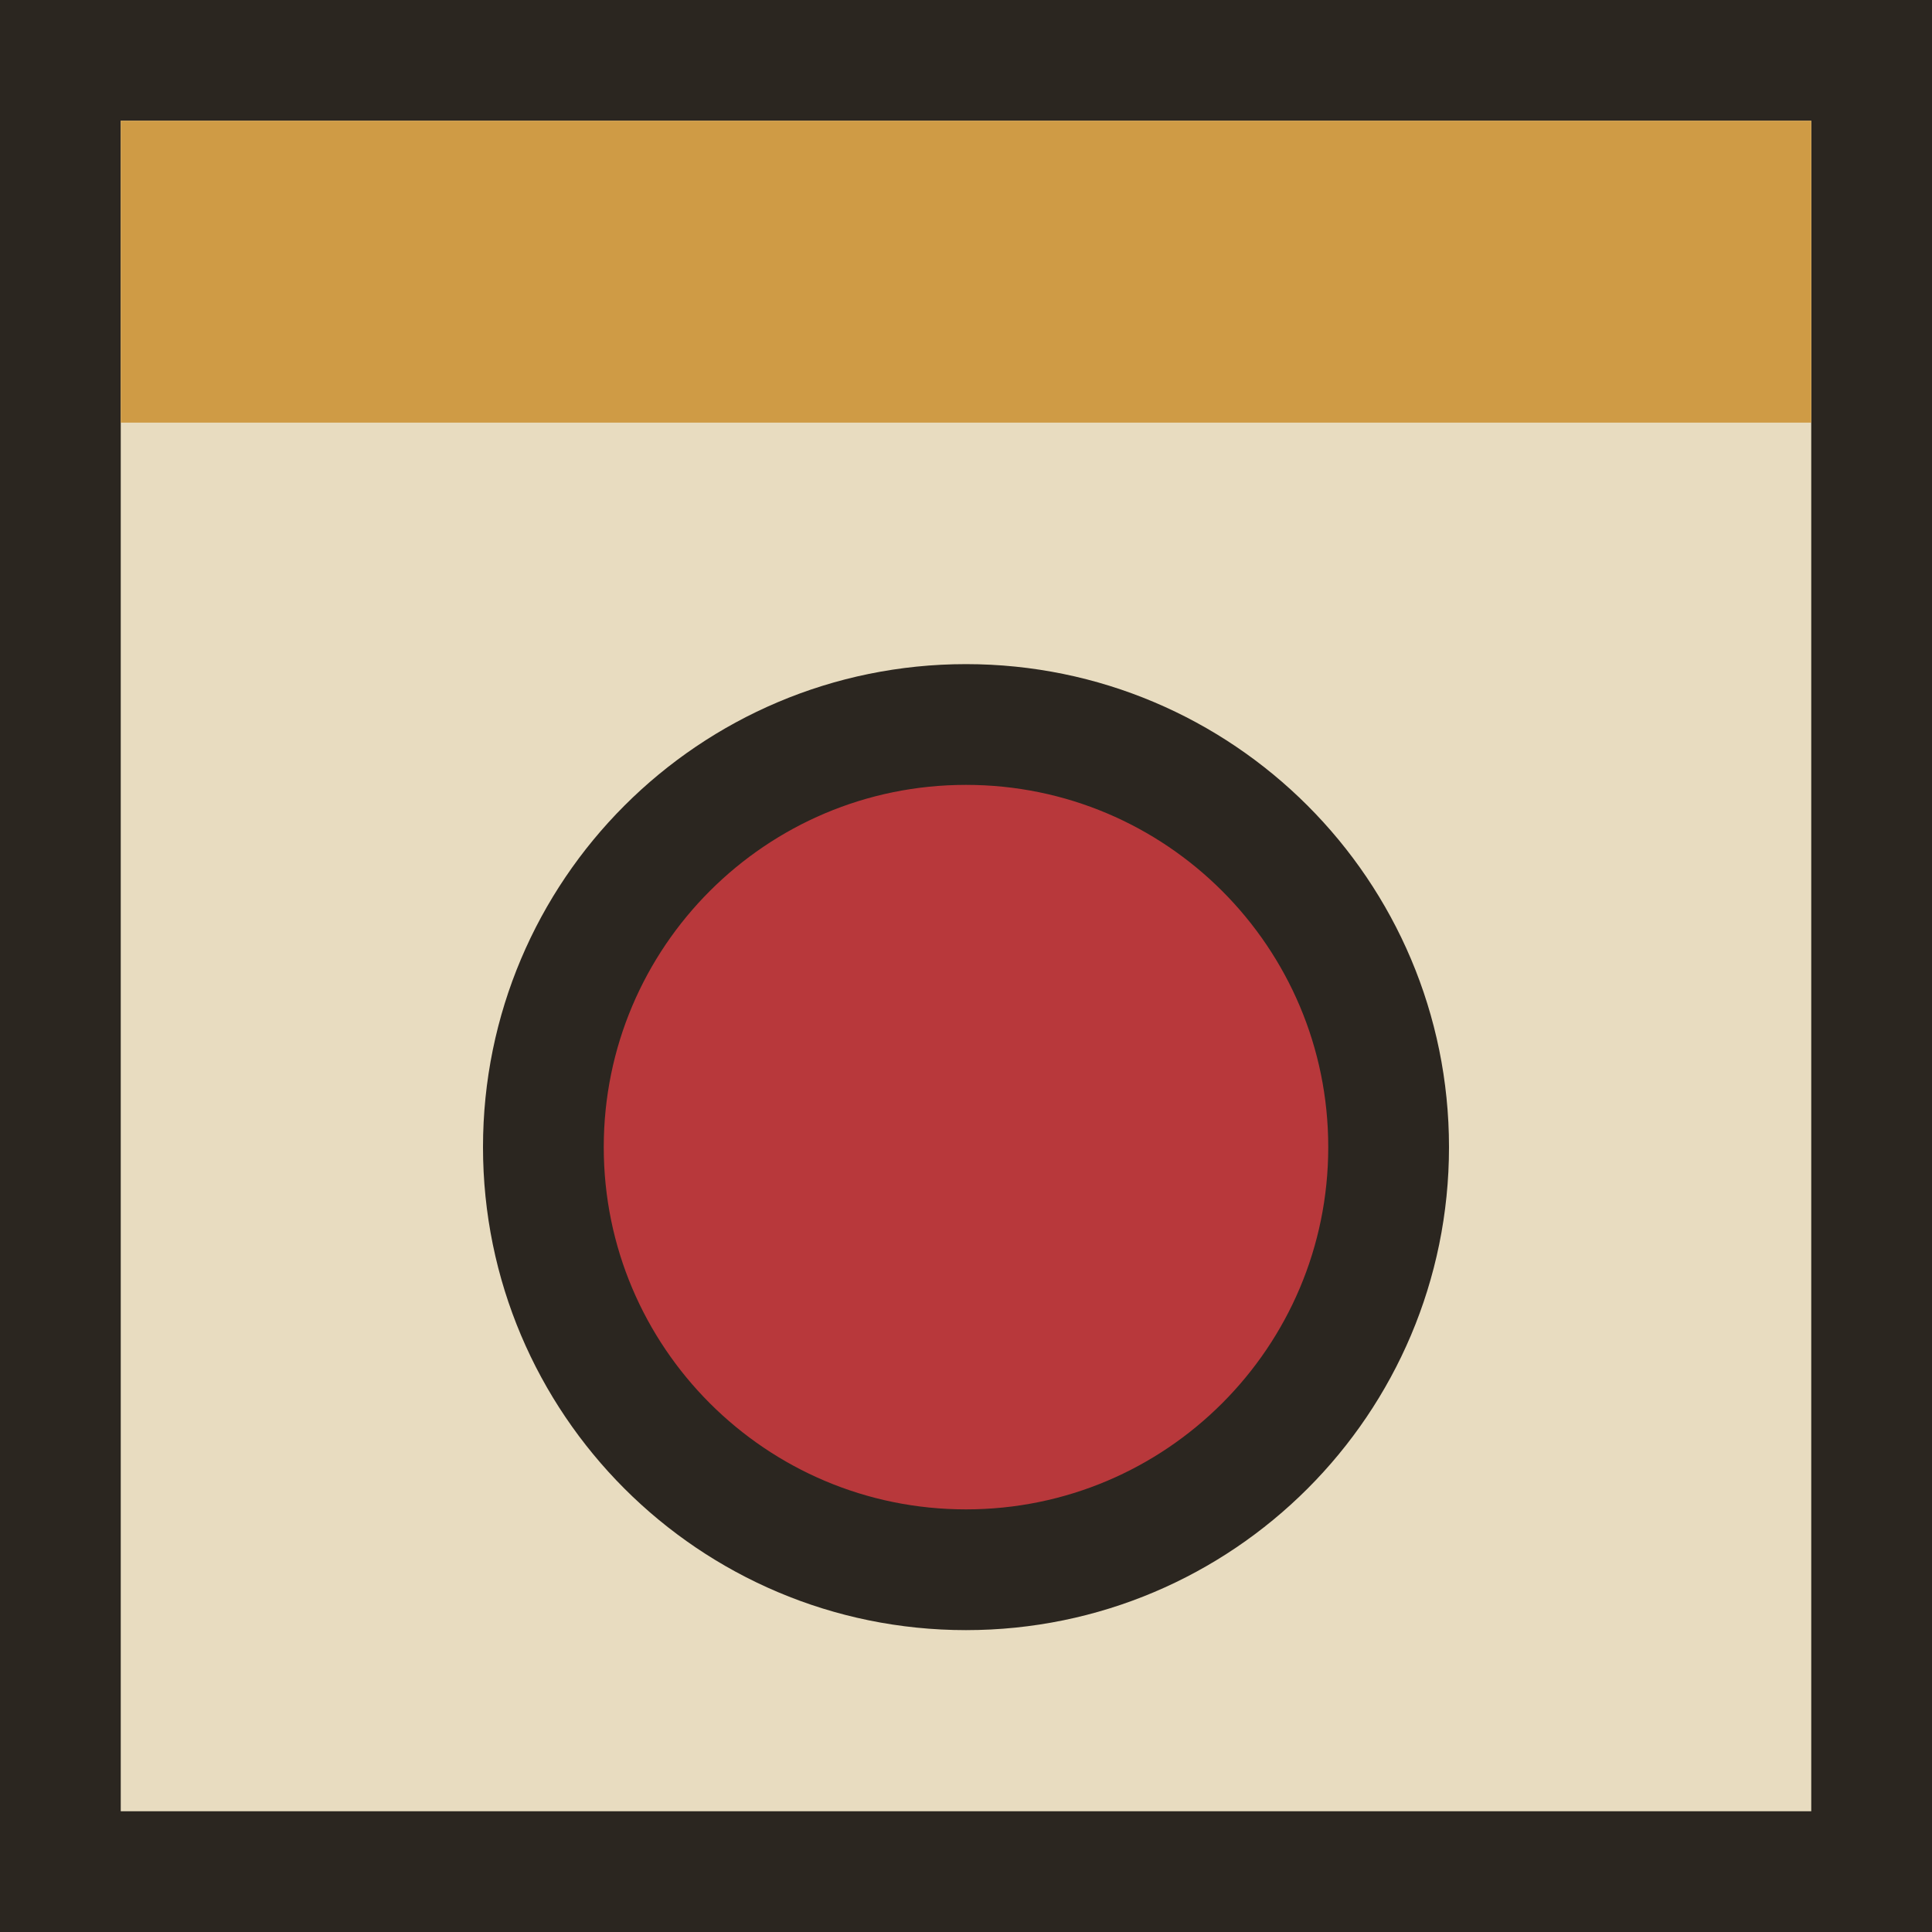
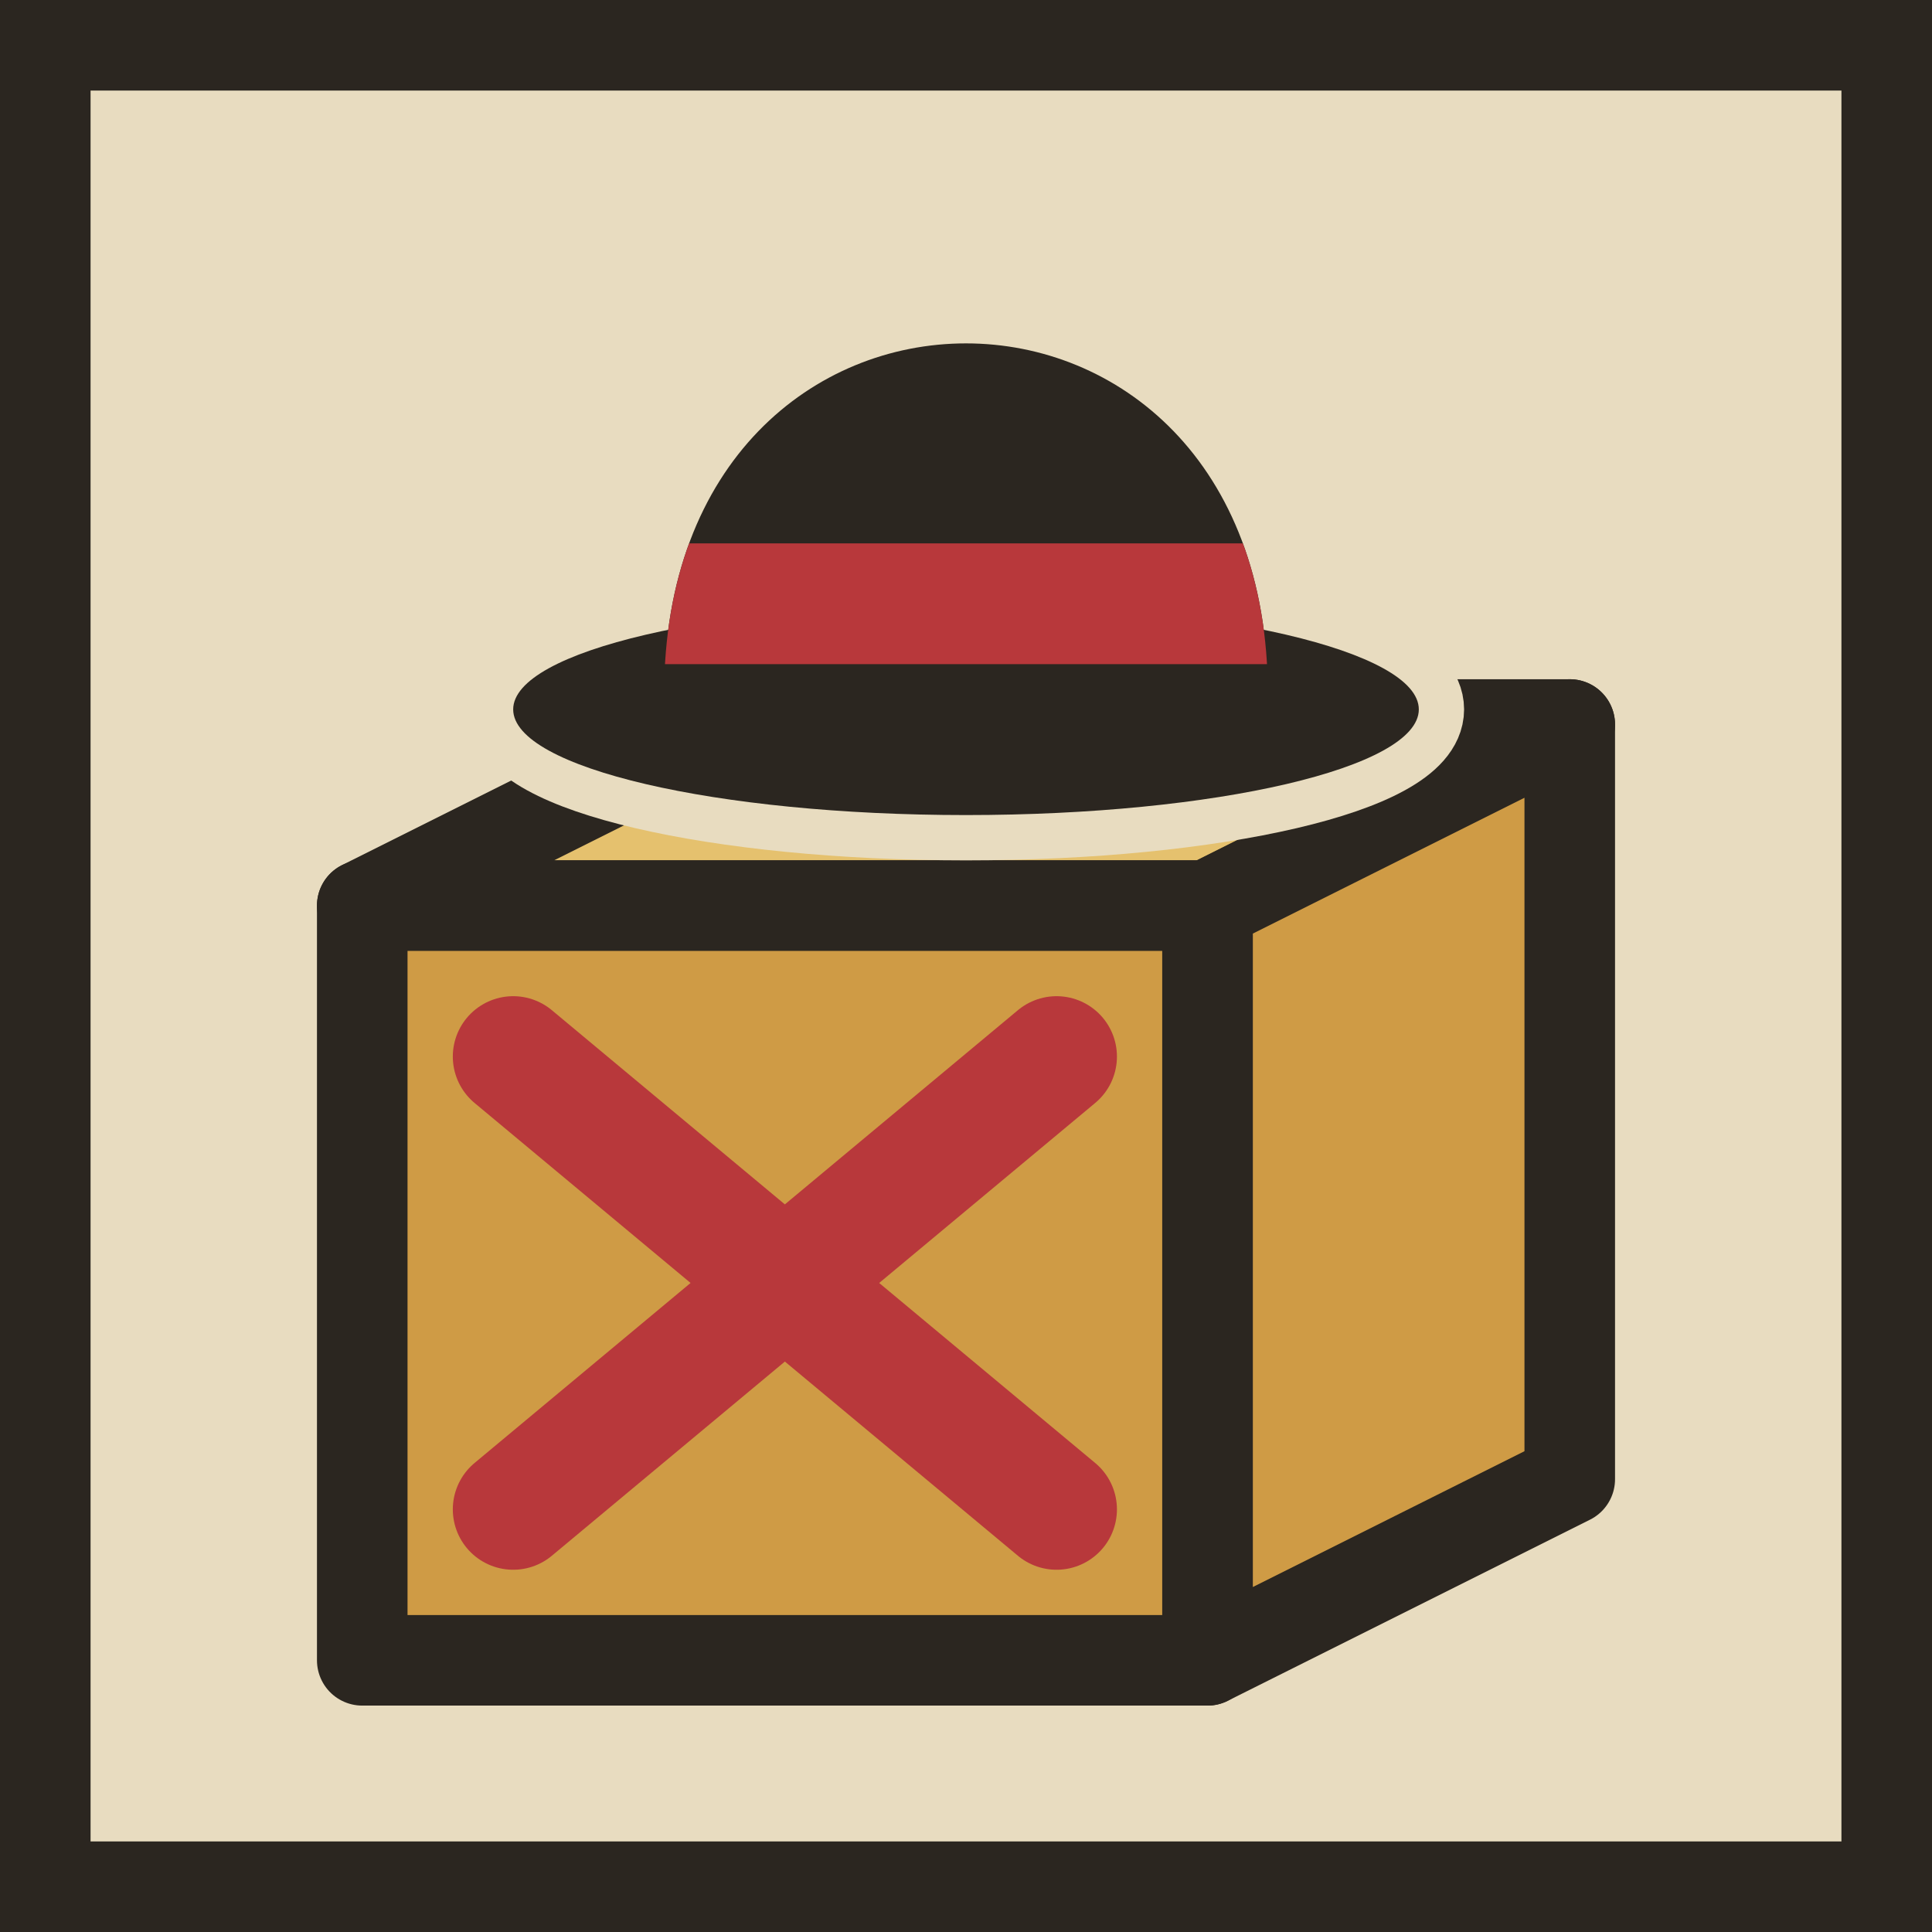
- <svg xmlns="http://www.w3.org/2000/svg" viewBox="0 0 32 32">
-   <rect x="1" y="1" width="30" height="30" fill="#e8dcc0" stroke="#2b2620" stroke-width="2" />
-   <rect x="2" y="2" width="28" height="5" fill="#cf9b45" />
-   <circle cx="16" cy="19" r="7" fill="#b8383b" stroke="#2b2620" stroke-width="2" />
+ <svg xmlns="http://www.w3.org/2000/svg" viewBox="0 0 64 64">
+   <defs>
+     <path id="crown" d="M22 26C22 10.5 42 10.5 42 26Z" />
+     <clipPath id="crown-clip">
+       <use href="#crown" />
+     </clipPath>
+     <g id="hat">
+       <use href="#crown" />
+       <ellipse cx="32" cy="26.5" rx="15" ry="3.5" />
+     </g>
+   </defs>
+   <rect width="64" height="64" fill="#e8dcc0" />
+   <rect x="1.5" y="1.5" width="61" height="61" fill="none" stroke="#2b2620" stroke-width="3" />
+   <g transform="translate(0 -3)">
+     <g stroke="#2b2620" stroke-width="3" stroke-linejoin="round" stroke-linecap="round">
+       <path d="M12 33H40L52 27H24Z" fill="#e5c16e" />
+       <path d="M40 33L52 27V52L40 58Z" fill="#cf9b45" />
+       <rect x="12" y="33" width="28" height="25" fill="#cf9b45" />
+       <path d="M17 38L35 53M35 38L17 53" stroke="#b8383b" stroke-width="4" />
+     </g>
+     <use href="#hat" fill="#e8dcc0" stroke="#e8dcc0" stroke-width="3" stroke-linejoin="round" />
+     <use href="#hat" fill="#2b2620" />
+     <rect x="20" y="21" width="24" height="4" fill="#b8383b" clip-path="url(#crown-clip)" />
+   </g>
</svg>
